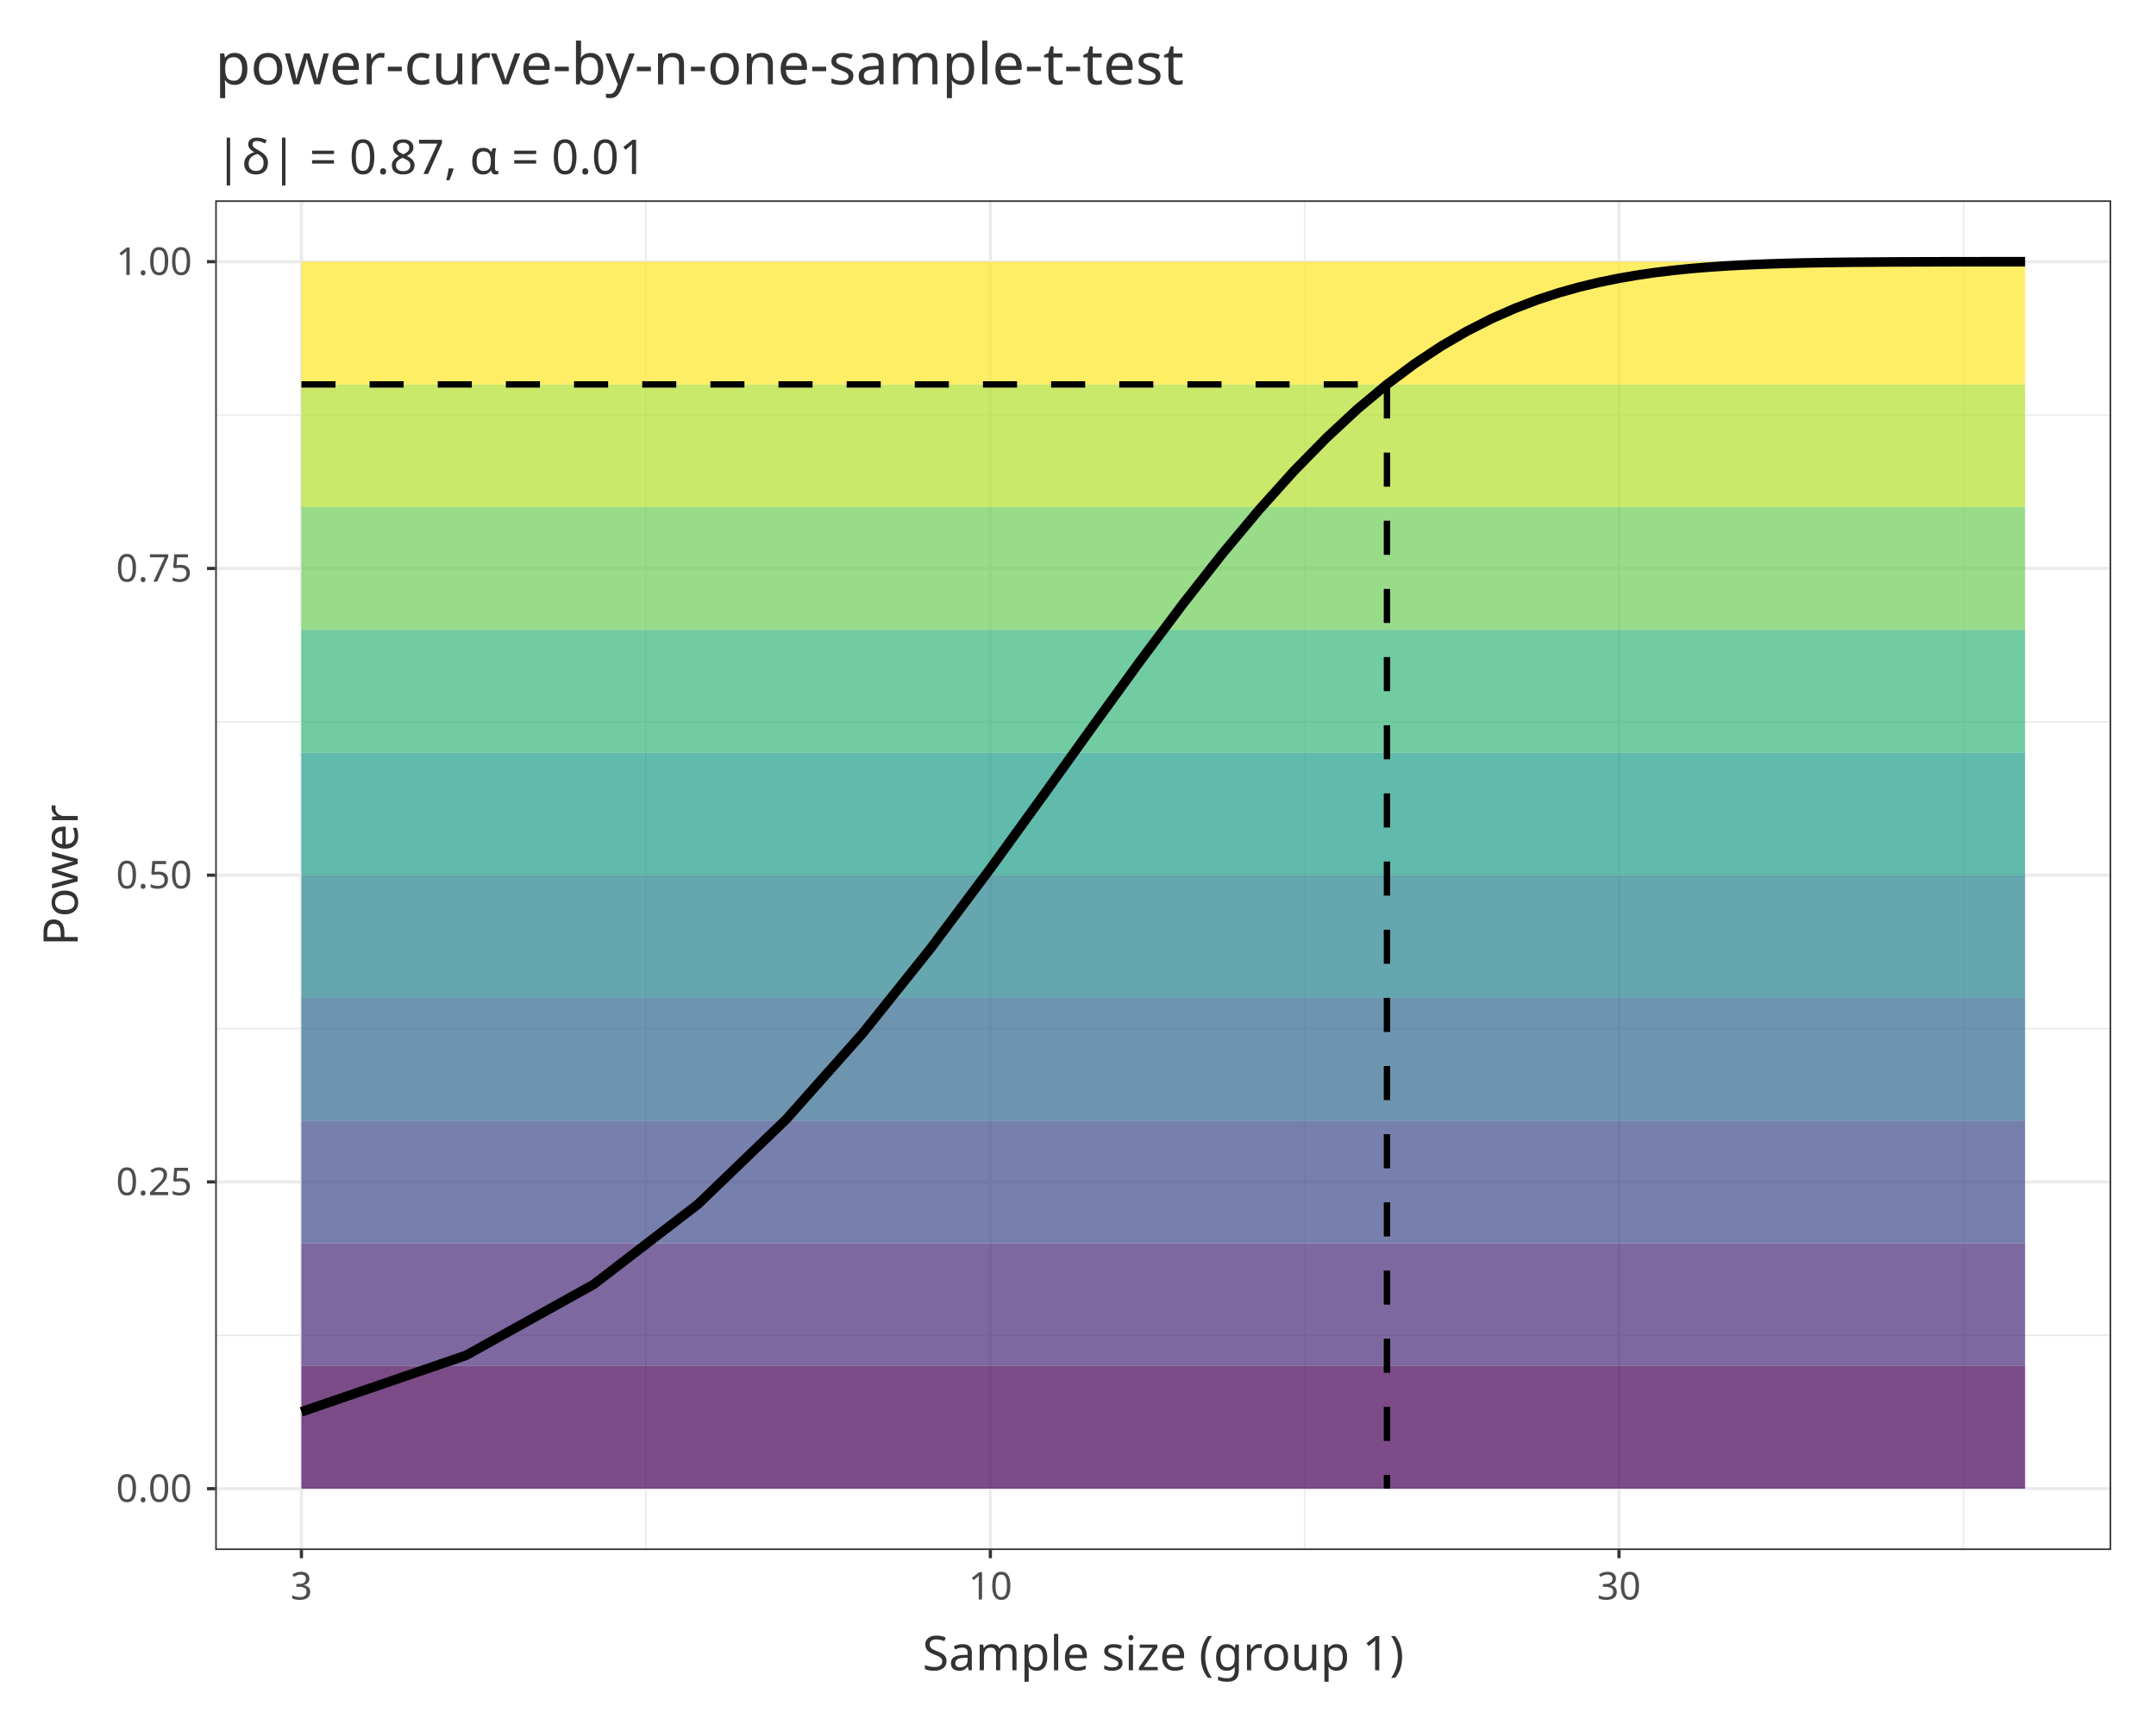
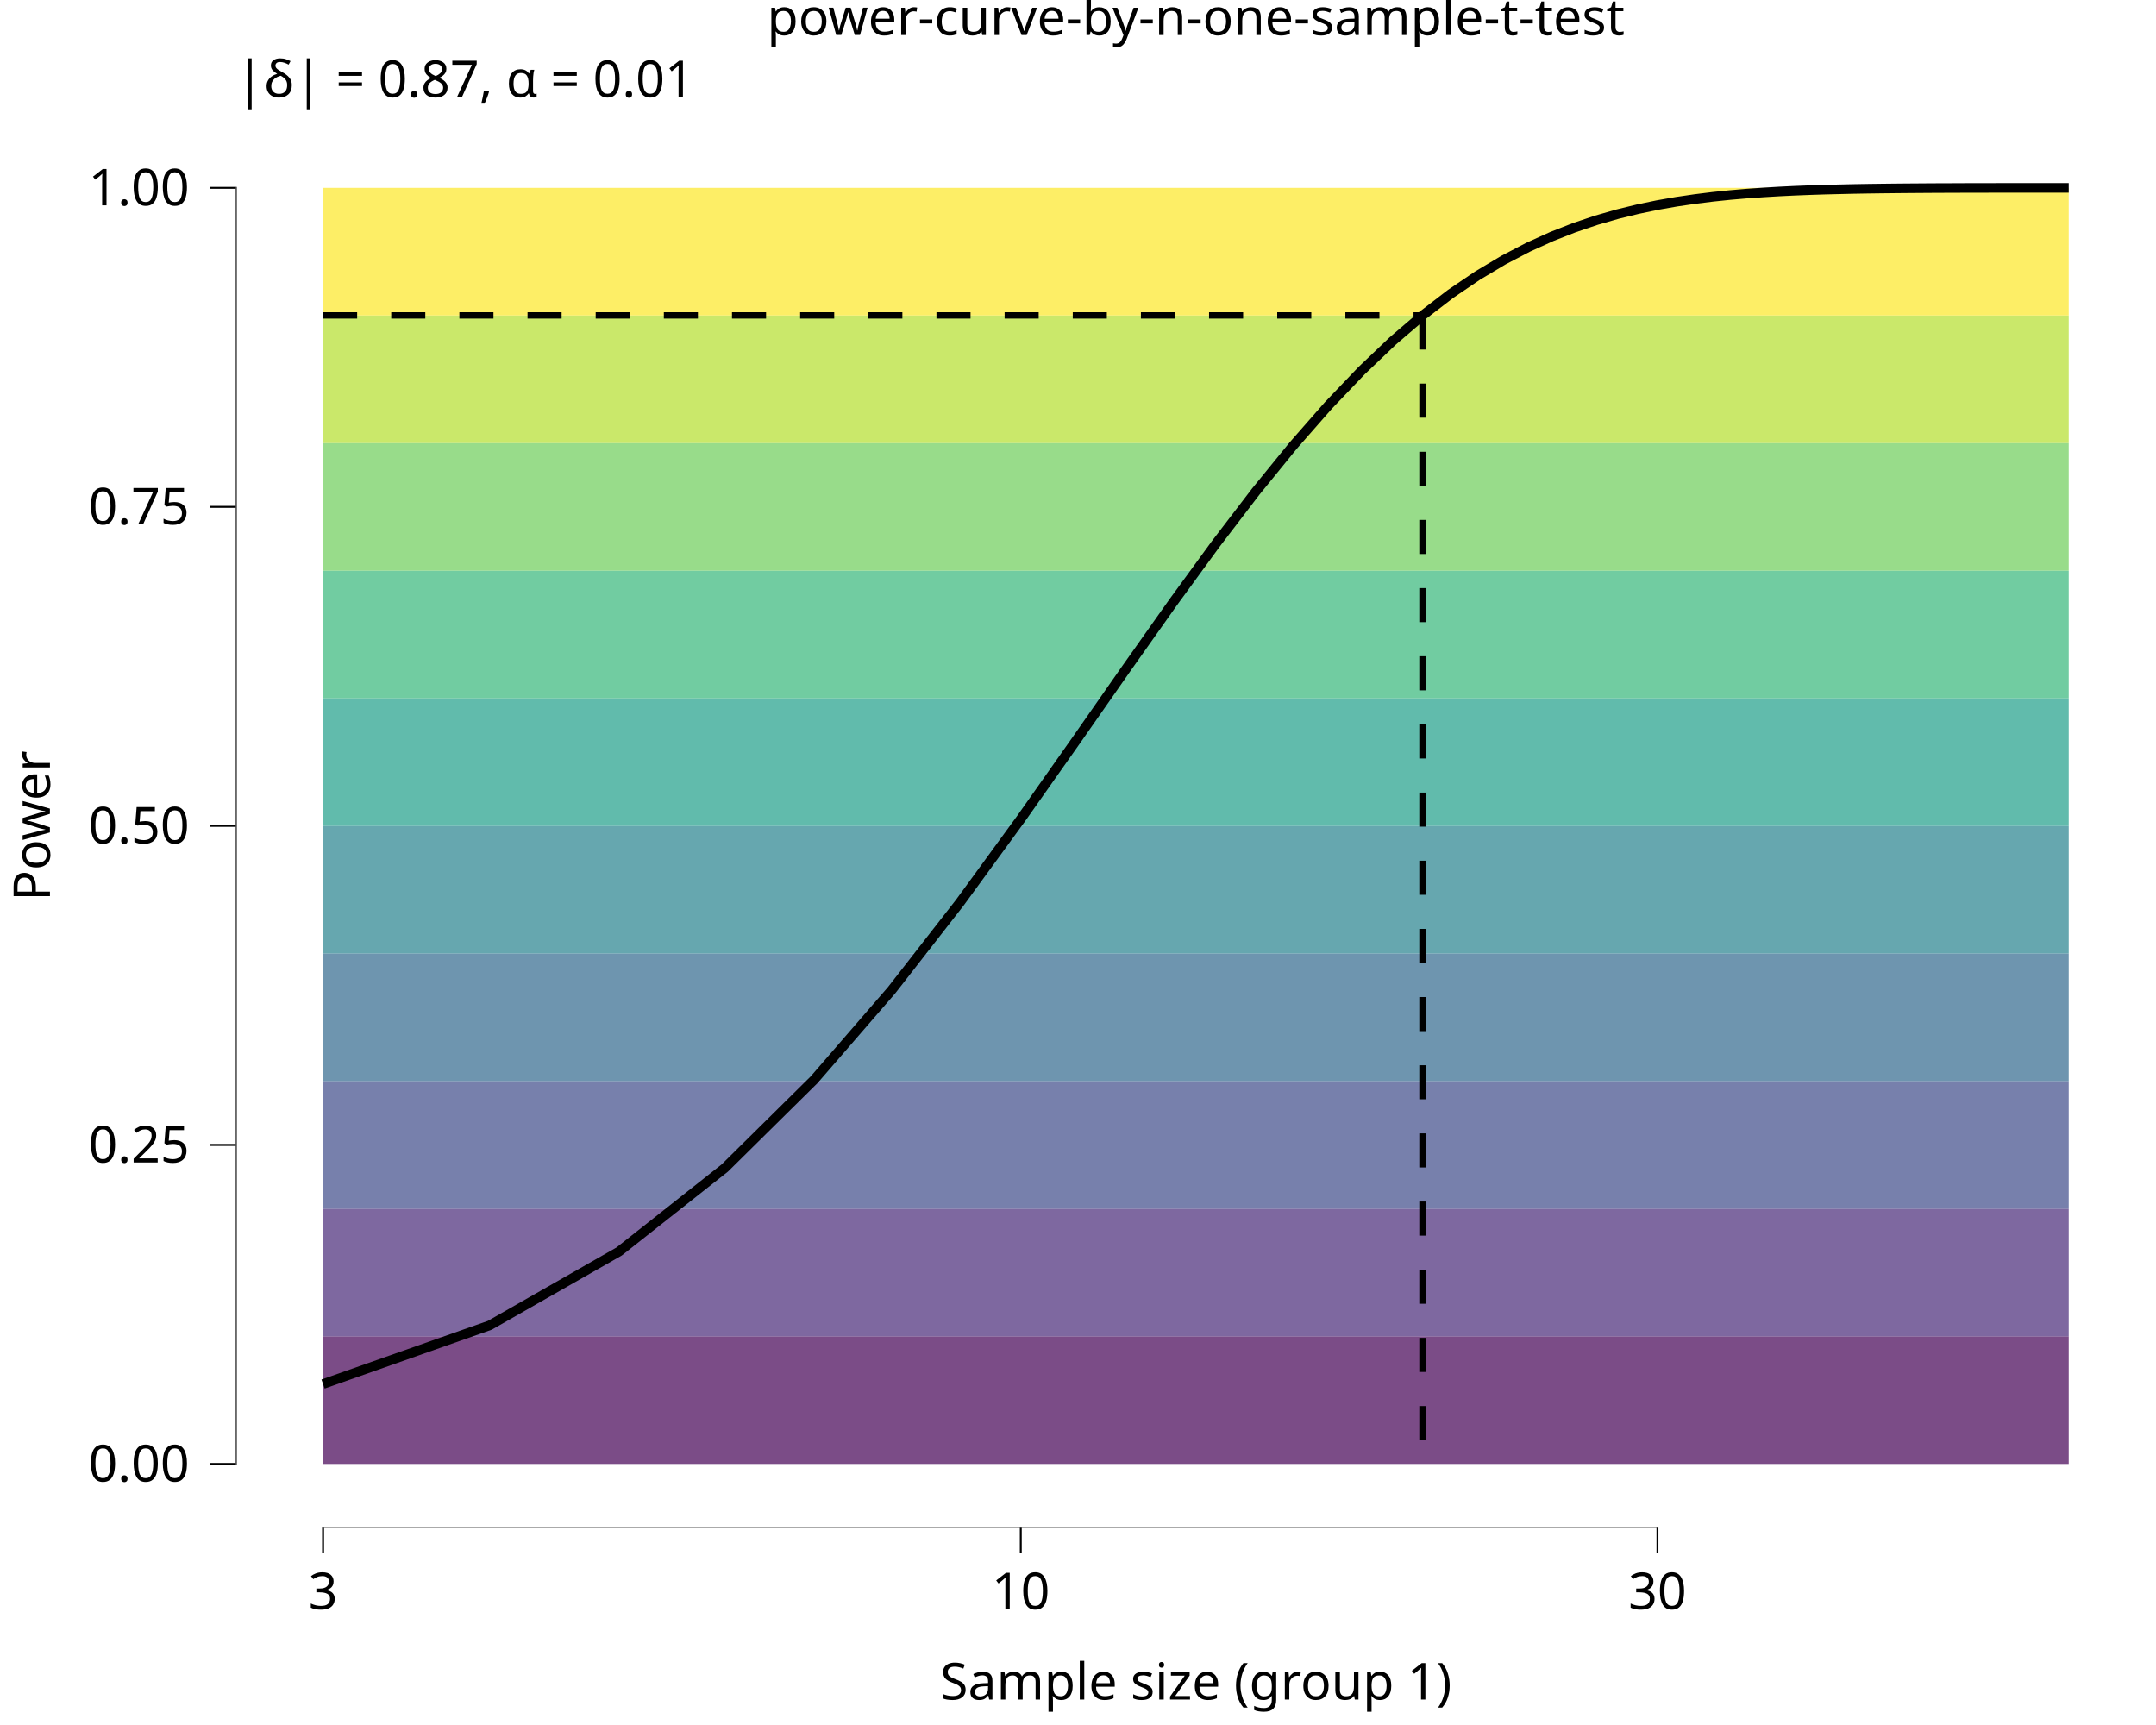
<svg xmlns="http://www.w3.org/2000/svg" class="svglite" data-engine-version="2.0" width="720.00pt" height="576.00pt" viewBox="0 0 720.00 576.00">
  <defs>
    <style type="text/css">
    .svglite line, .svglite polyline, .svglite polygon, .svglite path, .svglite rect, .svglite circle {
      fill: none;
      stroke: #000000;
      stroke-linecap: round;
      stroke-linejoin: round;
      stroke-miterlimit: 10.00;
    }
  </style>
  </defs>
  <rect width="100%" height="100%" style="stroke: none; fill: #FFFFFF;" />
  <defs>
    <clipPath id="cpMC4wMHw3MjAuMDB8MC4wMHw1NzYuMDA=">
      <rect x="0.00" y="0.00" width="720.00" height="576.00" />
    </clipPath>
  </defs>
  <g clip-path="url(#cpMC4wMHw3MjAuMDB8MC4wMHw1NzYuMDA=)">
-     <rect x="0" y="0.00" width="720.00" height="576.00" style="stroke-width: 1.07; stroke: none;" />
+     <rect x="-0" y="0.00" width="720.00" height="576.00" style="stroke-width: 10.67; stroke: none;" />
  </g>
  <defs>
-     <clipPath id="cpNzEuODd8NzA1LjA2fDY2LjkwfDUxNy41Nw==">
-       <rect x="71.87" y="66.90" width="633.18" height="450.67" />
+     <clipPath id="cpNzguNzR8NzIwLjAwfDQxLjQyfDUxMC4xNA==">
+       <rect x="78.74" y="41.42" width="641.26" height="468.72" />
    </clipPath>
  </defs>
-   <g clip-path="url(#cpNzEuODd8NzA1LjA2fDY2LjkwfDUxNy41Nw==)">
-     <rect x="71.87" y="66.90" width="633.18" height="450.67" style="stroke-width: 1.07; stroke: none; fill: #FFFFFF;" />
-     <polyline points="71.87,445.88 705.06,445.88 " style="stroke-width: 0.53; stroke: #EBEBEB; stroke-linecap: butt;" />
-     <polyline points="71.87,343.45 705.06,343.45 " style="stroke-width: 0.53; stroke: #EBEBEB; stroke-linecap: butt;" />
-     <polyline points="71.87,241.02 705.06,241.02 " style="stroke-width: 0.53; stroke: #EBEBEB; stroke-linecap: butt;" />
-     <polyline points="71.87,138.60 705.06,138.60 " style="stroke-width: 0.53; stroke: #EBEBEB; stroke-linecap: butt;" />
-     <polyline points="215.69,517.57 215.69,66.90 " style="stroke-width: 0.53; stroke: #EBEBEB; stroke-linecap: butt;" />
-     <polyline points="435.69,517.57 435.69,66.90 " style="stroke-width: 0.53; stroke: #EBEBEB; stroke-linecap: butt;" />
-     <polyline points="655.70,517.57 655.70,66.90 " style="stroke-width: 0.53; stroke: #EBEBEB; stroke-linecap: butt;" />
-     <polyline points="71.87,497.09 705.06,497.09 " style="stroke-width: 1.07; stroke: #EBEBEB; stroke-linecap: butt;" />
-     <polyline points="71.87,394.66 705.06,394.66 " style="stroke-width: 1.07; stroke: #EBEBEB; stroke-linecap: butt;" />
-     <polyline points="71.87,292.24 705.06,292.24 " style="stroke-width: 1.07; stroke: #EBEBEB; stroke-linecap: butt;" />
-     <polyline points="71.87,189.81 705.06,189.81 " style="stroke-width: 1.07; stroke: #EBEBEB; stroke-linecap: butt;" />
-     <polyline points="71.87,87.38 705.06,87.38 " style="stroke-width: 1.07; stroke: #EBEBEB; stroke-linecap: butt;" />
-     <polyline points="100.66,517.57 100.66,66.90 " style="stroke-width: 1.07; stroke: #EBEBEB; stroke-linecap: butt;" />
-     <polyline points="330.73,517.57 330.73,66.90 " style="stroke-width: 1.07; stroke: #EBEBEB; stroke-linecap: butt;" />
-     <polyline points="540.66,517.57 540.66,66.90 " style="stroke-width: 1.07; stroke: #EBEBEB; stroke-linecap: butt;" />
-     <rect x="100.66" y="456.12" width="575.62" height="40.97" style="stroke-width: 1.07; stroke: none; stroke-linecap: butt; stroke-linejoin: miter; fill: #440154; fill-opacity: 0.70;" />
-     <rect x="100.66" y="415.15" width="575.62" height="40.97" style="stroke-width: 1.07; stroke: none; stroke-linecap: butt; stroke-linejoin: miter; fill: #482878; fill-opacity: 0.70;" />
-     <rect x="100.66" y="374.18" width="575.62" height="40.97" style="stroke-width: 1.07; stroke: none; stroke-linecap: butt; stroke-linejoin: miter; fill: #3E4A89; fill-opacity: 0.70;" />
-     <rect x="100.66" y="333.21" width="575.62" height="40.97" style="stroke-width: 1.07; stroke: none; stroke-linecap: butt; stroke-linejoin: miter; fill: #31688E; fill-opacity: 0.70;" />
-     <rect x="100.66" y="292.24" width="575.62" height="40.97" style="stroke-width: 1.07; stroke: none; stroke-linecap: butt; stroke-linejoin: miter; fill: #26828E; fill-opacity: 0.70;" />
-     <rect x="100.66" y="251.27" width="575.62" height="40.97" style="stroke-width: 1.07; stroke: none; stroke-linecap: butt; stroke-linejoin: miter; fill: #1F9E89; fill-opacity: 0.70;" />
-     <rect x="100.66" y="210.30" width="575.62" height="40.97" style="stroke-width: 1.07; stroke: none; stroke-linecap: butt; stroke-linejoin: miter; fill: #35B779; fill-opacity: 0.70;" />
-     <rect x="100.66" y="169.33" width="575.62" height="40.97" style="stroke-width: 1.07; stroke: none; stroke-linecap: butt; stroke-linejoin: miter; fill: #6DCD59; fill-opacity: 0.70;" />
-     <rect x="100.66" y="128.36" width="575.62" height="40.97" style="stroke-width: 1.07; stroke: none; stroke-linecap: butt; stroke-linejoin: miter; fill: #B4DE2C; fill-opacity: 0.70;" />
-     <rect x="100.66" y="87.38" width="575.62" height="40.97" style="stroke-width: 1.07; stroke: none; stroke-linecap: butt; stroke-linejoin: miter; fill: #FDE725; fill-opacity: 0.70;" />
-     <polyline points="100.66,471.42 155.63,452.57 198.27,428.87 233.11,402.09 262.57,373.74 288.08,345.04 310.59,316.92 330.73,290.04 348.94,264.86 365.57,241.66 380.86,220.60 395.02,201.69 408.21,184.91 420.54,170.15 432.12,157.27 443.05,146.13 453.38,136.54 463.18,128.36 472.50,121.40 481.39,115.53 489.89,110.59 498.02,106.45 505.82,103.01 513.32,100.14 520.53,97.78 527.48,95.83 534.18,94.23 540.66,92.92 546.93,91.85 552.99,90.97 558.87,90.27 564.58,89.69 570.12,89.23 575.50,88.86 580.74,88.56 585.83,88.32 590.80,88.13 595.64,87.97 600.35,87.85 604.96,87.75 609.46,87.67 613.85,87.61 618.14,87.56 622.34,87.53 626.45,87.50 630.48,87.47 634.42,87.45 638.28,87.44 642.06,87.43 645.77,87.42 649.41,87.41 652.98,87.40 656.49,87.40 659.93,87.40 663.31,87.39 666.64,87.39 669.90,87.39 673.12,87.39 676.28,87.39 " style="stroke-width: 3.20; stroke-linecap: butt;" />
-     <line x1="463.18" y1="128.36" x2="463.18" y2="497.09" style="stroke-width: 2.13; stroke-dasharray: 11.38,11.38; stroke-linecap: butt;" />
-     <line x1="100.66" y1="128.36" x2="463.18" y2="128.36" style="stroke-width: 2.13; stroke-dasharray: 11.38,11.38; stroke-linecap: butt;" />
-     <rect x="71.87" y="66.90" width="633.18" height="450.67" style="stroke-width: 1.07; stroke: #333333;" />
+   <g clip-path="url(#cpNzguNzR8NzIwLjAwfDQxLjQyfDUxMC4xNA==)">
+     <rect x="78.74" y="41.42" width="641.26" height="468.72" style="stroke-width: 10.67; stroke: none;" />
+     <rect x="107.89" y="446.22" width="582.96" height="42.61" style="stroke-width: 1.07; stroke: none; stroke-linecap: butt; stroke-linejoin: miter; fill: #440154; fill-opacity: 0.70;" />
+     <rect x="107.89" y="403.61" width="582.96" height="42.61" style="stroke-width: 1.07; stroke: none; stroke-linecap: butt; stroke-linejoin: miter; fill: #482878; fill-opacity: 0.70;" />
+     <rect x="107.89" y="361.00" width="582.96" height="42.61" style="stroke-width: 1.07; stroke: none; stroke-linecap: butt; stroke-linejoin: miter; fill: #3E4A89; fill-opacity: 0.70;" />
+     <rect x="107.89" y="318.39" width="582.96" height="42.61" style="stroke-width: 1.07; stroke: none; stroke-linecap: butt; stroke-linejoin: miter; fill: #31688E; fill-opacity: 0.70;" />
+     <rect x="107.89" y="275.78" width="582.96" height="42.61" style="stroke-width: 1.07; stroke: none; stroke-linecap: butt; stroke-linejoin: miter; fill: #26828E; fill-opacity: 0.70;" />
+     <rect x="107.89" y="233.17" width="582.96" height="42.61" style="stroke-width: 1.07; stroke: none; stroke-linecap: butt; stroke-linejoin: miter; fill: #1F9E89; fill-opacity: 0.70;" />
+     <rect x="107.89" y="190.56" width="582.96" height="42.61" style="stroke-width: 1.07; stroke: none; stroke-linecap: butt; stroke-linejoin: miter; fill: #35B779; fill-opacity: 0.70;" />
+     <rect x="107.89" y="147.94" width="582.96" height="42.61" style="stroke-width: 1.07; stroke: none; stroke-linecap: butt; stroke-linejoin: miter; fill: #6DCD59; fill-opacity: 0.70;" />
+     <rect x="107.89" y="105.33" width="582.96" height="42.61" style="stroke-width: 1.07; stroke: none; stroke-linecap: butt; stroke-linejoin: miter; fill: #B4DE2C; fill-opacity: 0.70;" />
+     <rect x="107.89" y="62.72" width="582.96" height="42.61" style="stroke-width: 1.07; stroke: none; stroke-linecap: butt; stroke-linejoin: miter; fill: #FDE725; fill-opacity: 0.70;" />
+     <polyline points="107.89,462.14 163.56,442.53 206.75,417.89 242.03,390.03 271.87,360.55 297.71,330.70 320.50,301.45 340.89,273.49 359.34,247.30 376.18,223.18 391.67,201.27 406.01,181.61 419.36,164.15 431.85,148.80 443.59,135.41 454.65,123.82 465.11,113.85 475.04,105.34 484.48,98.10 493.48,91.99 502.09,86.85 510.32,82.55 518.22,78.97 525.81,75.99 533.12,73.53 540.16,71.50 546.95,69.84 553.51,68.47 559.85,67.36 566.00,66.46 571.95,65.72 577.73,65.12 583.34,64.64 588.79,64.26 594.10,63.94 599.26,63.69 604.28,63.49 609.18,63.33 613.96,63.21 618.63,63.10 623.18,63.02 627.63,62.96 631.98,62.91 636.23,62.87 640.39,62.84 644.47,62.81 648.46,62.79 652.37,62.78 656.20,62.76 659.96,62.76 663.64,62.75 667.26,62.74 670.81,62.74 674.30,62.73 677.73,62.73 681.09,62.73 684.40,62.73 687.65,62.73 690.85,62.73 " style="stroke-width: 3.20; stroke-linecap: butt;" />
+     <line x1="475.04" y1="105.33" x2="475.04" y2="488.83" style="stroke-width: 2.13; stroke-dasharray: 11.38,11.38; stroke-linecap: butt;" />
+     <line x1="107.89" y1="105.33" x2="475.04" y2="105.33" style="stroke-width: 2.13; stroke-dasharray: 11.38,11.38; stroke-linecap: butt;" />
+     <line x1="107.57" y1="510.14" x2="553.83" y2="510.14" style="stroke-width: 0.64; stroke-linecap: butt;" />
+     <line x1="78.74" y1="489.15" x2="78.74" y2="62.40" style="stroke-width: 0.64; stroke-linecap: butt;" />
+     <rect x="78.74" y="41.42" width="641.26" height="468.72" style="stroke-width: 0.00; stroke: none;" />
  </g>
  <g clip-path="url(#cpMC4wMHw3MjAuMDB8MC4wMHw1NzYuMDA=)">
-     <text x="64.15" y="501.49" text-anchor="end" style="font-size: 12.80px; fill: #4D4D4D; font-family: sans;" textLength="24.91px" lengthAdjust="spacingAndGlyphs">0.00</text>
-     <text x="64.15" y="399.07" text-anchor="end" style="font-size: 12.80px; fill: #4D4D4D; font-family: sans;" textLength="24.91px" lengthAdjust="spacingAndGlyphs">0.25</text>
-     <text x="64.15" y="296.64" text-anchor="end" style="font-size: 12.80px; fill: #4D4D4D; font-family: sans;" textLength="24.91px" lengthAdjust="spacingAndGlyphs">0.50</text>
-     <text x="64.15" y="194.22" text-anchor="end" style="font-size: 12.80px; fill: #4D4D4D; font-family: sans;" textLength="24.91px" lengthAdjust="spacingAndGlyphs">0.75</text>
-     <text x="64.15" y="91.79" text-anchor="end" style="font-size: 12.80px; fill: #4D4D4D; font-family: sans;" textLength="24.91px" lengthAdjust="spacingAndGlyphs">1.00</text>
-     <polyline points="69.13,497.09 71.87,497.09 " style="stroke-width: 1.07; stroke: #333333; stroke-linecap: butt;" />
-     <polyline points="69.13,394.66 71.87,394.66 " style="stroke-width: 1.07; stroke: #333333; stroke-linecap: butt;" />
-     <polyline points="69.13,292.24 71.87,292.24 " style="stroke-width: 1.07; stroke: #333333; stroke-linecap: butt;" />
-     <polyline points="69.13,189.81 71.87,189.81 " style="stroke-width: 1.07; stroke: #333333; stroke-linecap: butt;" />
-     <polyline points="69.13,87.38 71.87,87.38 " style="stroke-width: 1.07; stroke: #333333; stroke-linecap: butt;" />
-     <polyline points="100.66,520.31 100.66,517.57 " style="stroke-width: 1.07; stroke: #333333; stroke-linecap: butt;" />
-     <polyline points="330.73,520.31 330.73,517.57 " style="stroke-width: 1.07; stroke: #333333; stroke-linecap: butt;" />
-     <polyline points="540.66,520.31 540.66,517.57 " style="stroke-width: 1.07; stroke: #333333; stroke-linecap: butt;" />
-     <text x="100.66" y="534.10" text-anchor="middle" style="font-size: 12.80px; fill: #4D4D4D; font-family: sans;" textLength="7.12px" lengthAdjust="spacingAndGlyphs">3</text>
-     <text x="330.73" y="534.10" text-anchor="middle" style="font-size: 12.80px; fill: #4D4D4D; font-family: sans;" textLength="14.24px" lengthAdjust="spacingAndGlyphs">10</text>
-     <text x="540.66" y="534.10" text-anchor="middle" style="font-size: 12.80px; fill: #4D4D4D; font-family: sans;" textLength="14.24px" lengthAdjust="spacingAndGlyphs">30</text>
-     <text x="388.47" y="557.73" text-anchor="middle" style="font-size: 16.00px; fill: #333333; font-family: sans;" textLength="156.54px" lengthAdjust="spacingAndGlyphs">Sample size (group 1)</text>
-     <text transform="translate(25.96,292.24) rotate(-90)" text-anchor="middle" style="font-size: 16.00px; fill: #333333; font-family: sans;" textLength="45.36px" lengthAdjust="spacingAndGlyphs">Power</text>
-     <text x="71.87" y="58.10" style="font-size: 16.00px; fill: #333333; font-family: sans;" textLength="134.13px" lengthAdjust="spacingAndGlyphs">|δ| = 0.87, α = 0.01</text>
-     <text x="71.87" y="28.16" style="font-size: 19.20px; fill: #333333; font-family: sans;" textLength="305.22px" lengthAdjust="spacingAndGlyphs">power-curve-by-n-one-sample-t-test</text>
+     <polyline points="78.74,510.14 78.74,41.42 " style="stroke-width: 0.00; stroke: none; stroke-linecap: butt;" />
+     <text x="63.26" y="494.68" text-anchor="end" style="font-size: 17.00px; font-family: sans;" textLength="33.09px" lengthAdjust="spacingAndGlyphs">0.00</text>
+     <text x="63.26" y="388.16" text-anchor="end" style="font-size: 17.00px; font-family: sans;" textLength="33.09px" lengthAdjust="spacingAndGlyphs">0.25</text>
+     <text x="63.26" y="281.63" text-anchor="end" style="font-size: 17.00px; font-family: sans;" textLength="33.09px" lengthAdjust="spacingAndGlyphs">0.50</text>
+     <text x="63.26" y="175.10" text-anchor="end" style="font-size: 17.00px; font-family: sans;" textLength="33.09px" lengthAdjust="spacingAndGlyphs">0.75</text>
+     <text x="63.26" y="68.57" text-anchor="end" style="font-size: 17.00px; font-family: sans;" textLength="33.09px" lengthAdjust="spacingAndGlyphs">1.00</text>
+     <polyline points="70.24,488.83 78.74,488.83 " style="stroke-width: 0.64; stroke-linecap: butt;" />
+     <polyline points="70.24,382.31 78.74,382.31 " style="stroke-width: 0.64; stroke-linecap: butt;" />
+     <polyline points="70.24,275.78 78.74,275.78 " style="stroke-width: 0.64; stroke-linecap: butt;" />
+     <polyline points="70.24,169.25 78.74,169.25 " style="stroke-width: 0.64; stroke-linecap: butt;" />
+     <polyline points="70.24,62.72 78.74,62.72 " style="stroke-width: 0.64; stroke-linecap: butt;" />
+     <polyline points="78.74,510.14 720.00,510.14 " style="stroke-width: 0.00; stroke: none; stroke-linecap: butt;" />
+     <polyline points="107.89,518.64 107.89,510.14 " style="stroke-width: 0.64; stroke-linecap: butt;" />
+     <polyline points="340.89,518.64 340.89,510.14 " style="stroke-width: 0.64; stroke-linecap: butt;" />
+     <polyline points="553.51,518.64 553.51,510.14 " style="stroke-width: 0.64; stroke-linecap: butt;" />
+     <text x="107.89" y="537.32" text-anchor="middle" style="font-size: 17.00px; font-family: sans;" textLength="9.46px" lengthAdjust="spacingAndGlyphs">3</text>
+     <text x="340.89" y="537.32" text-anchor="middle" style="font-size: 17.00px; font-family: sans;" textLength="18.91px" lengthAdjust="spacingAndGlyphs">10</text>
+     <text x="553.51" y="537.32" text-anchor="middle" style="font-size: 17.00px; font-family: sans;" textLength="18.91px" lengthAdjust="spacingAndGlyphs">30</text>
+     <text x="399.37" y="567.49" text-anchor="middle" style="font-size: 17.00px; font-family: sans;" textLength="166.32px" lengthAdjust="spacingAndGlyphs">Sample size (group 1)</text>
+     <text transform="translate(16.68,275.78) rotate(-90)" text-anchor="middle" style="font-size: 17.00px; font-family: sans;" textLength="48.20px" lengthAdjust="spacingAndGlyphs">Power</text>
+     <text x="78.74" y="32.41" style="font-size: 17.00px; font-family: sans;" textLength="142.51px" lengthAdjust="spacingAndGlyphs">|δ| = 0.87, α = 0.01</text>
+     <text x="399.37" y="11.70" text-anchor="middle" style="font-size: 17.00px; font-family: sans;" textLength="270.25px" lengthAdjust="spacingAndGlyphs">power-curve-by-n-one-sample-t-test</text>
  </g>
</svg>
